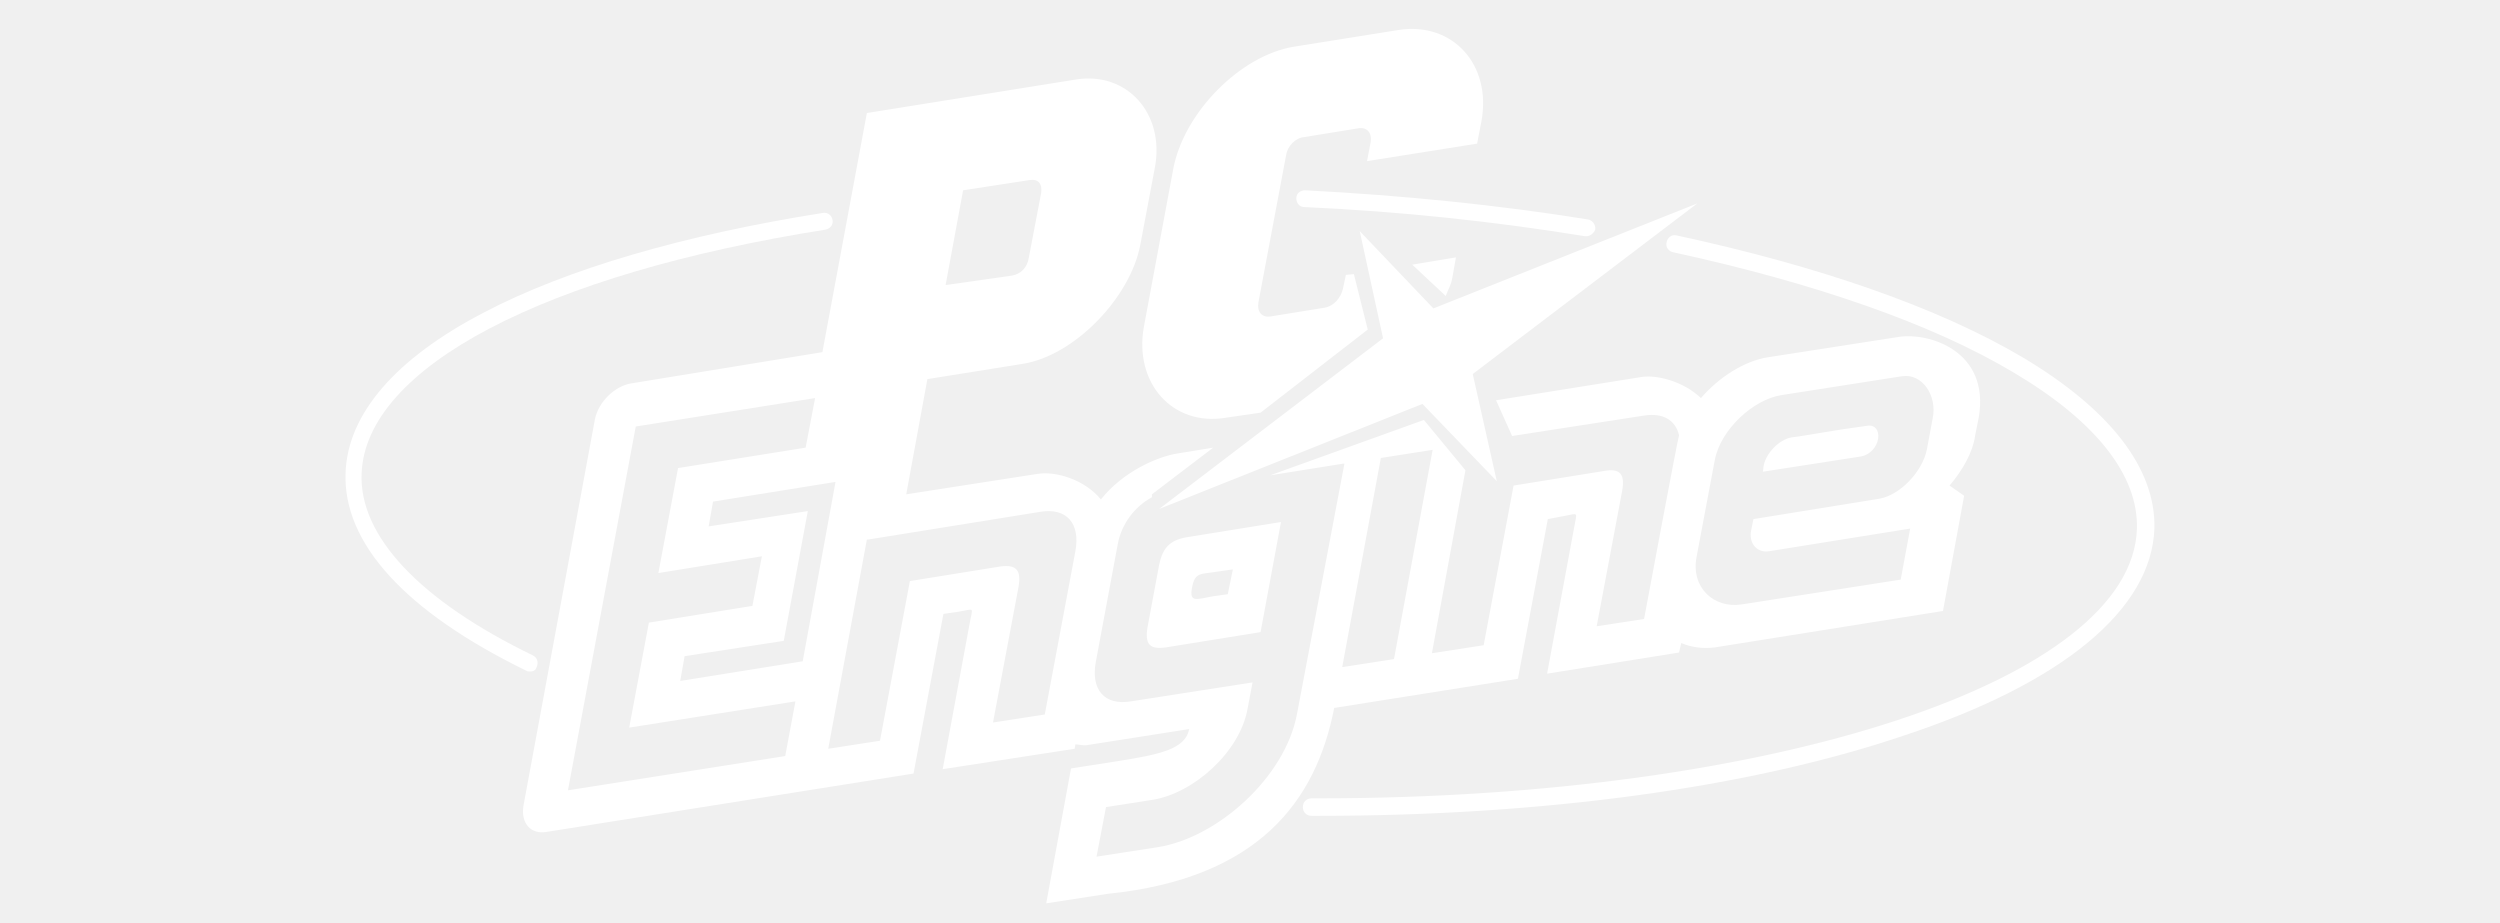
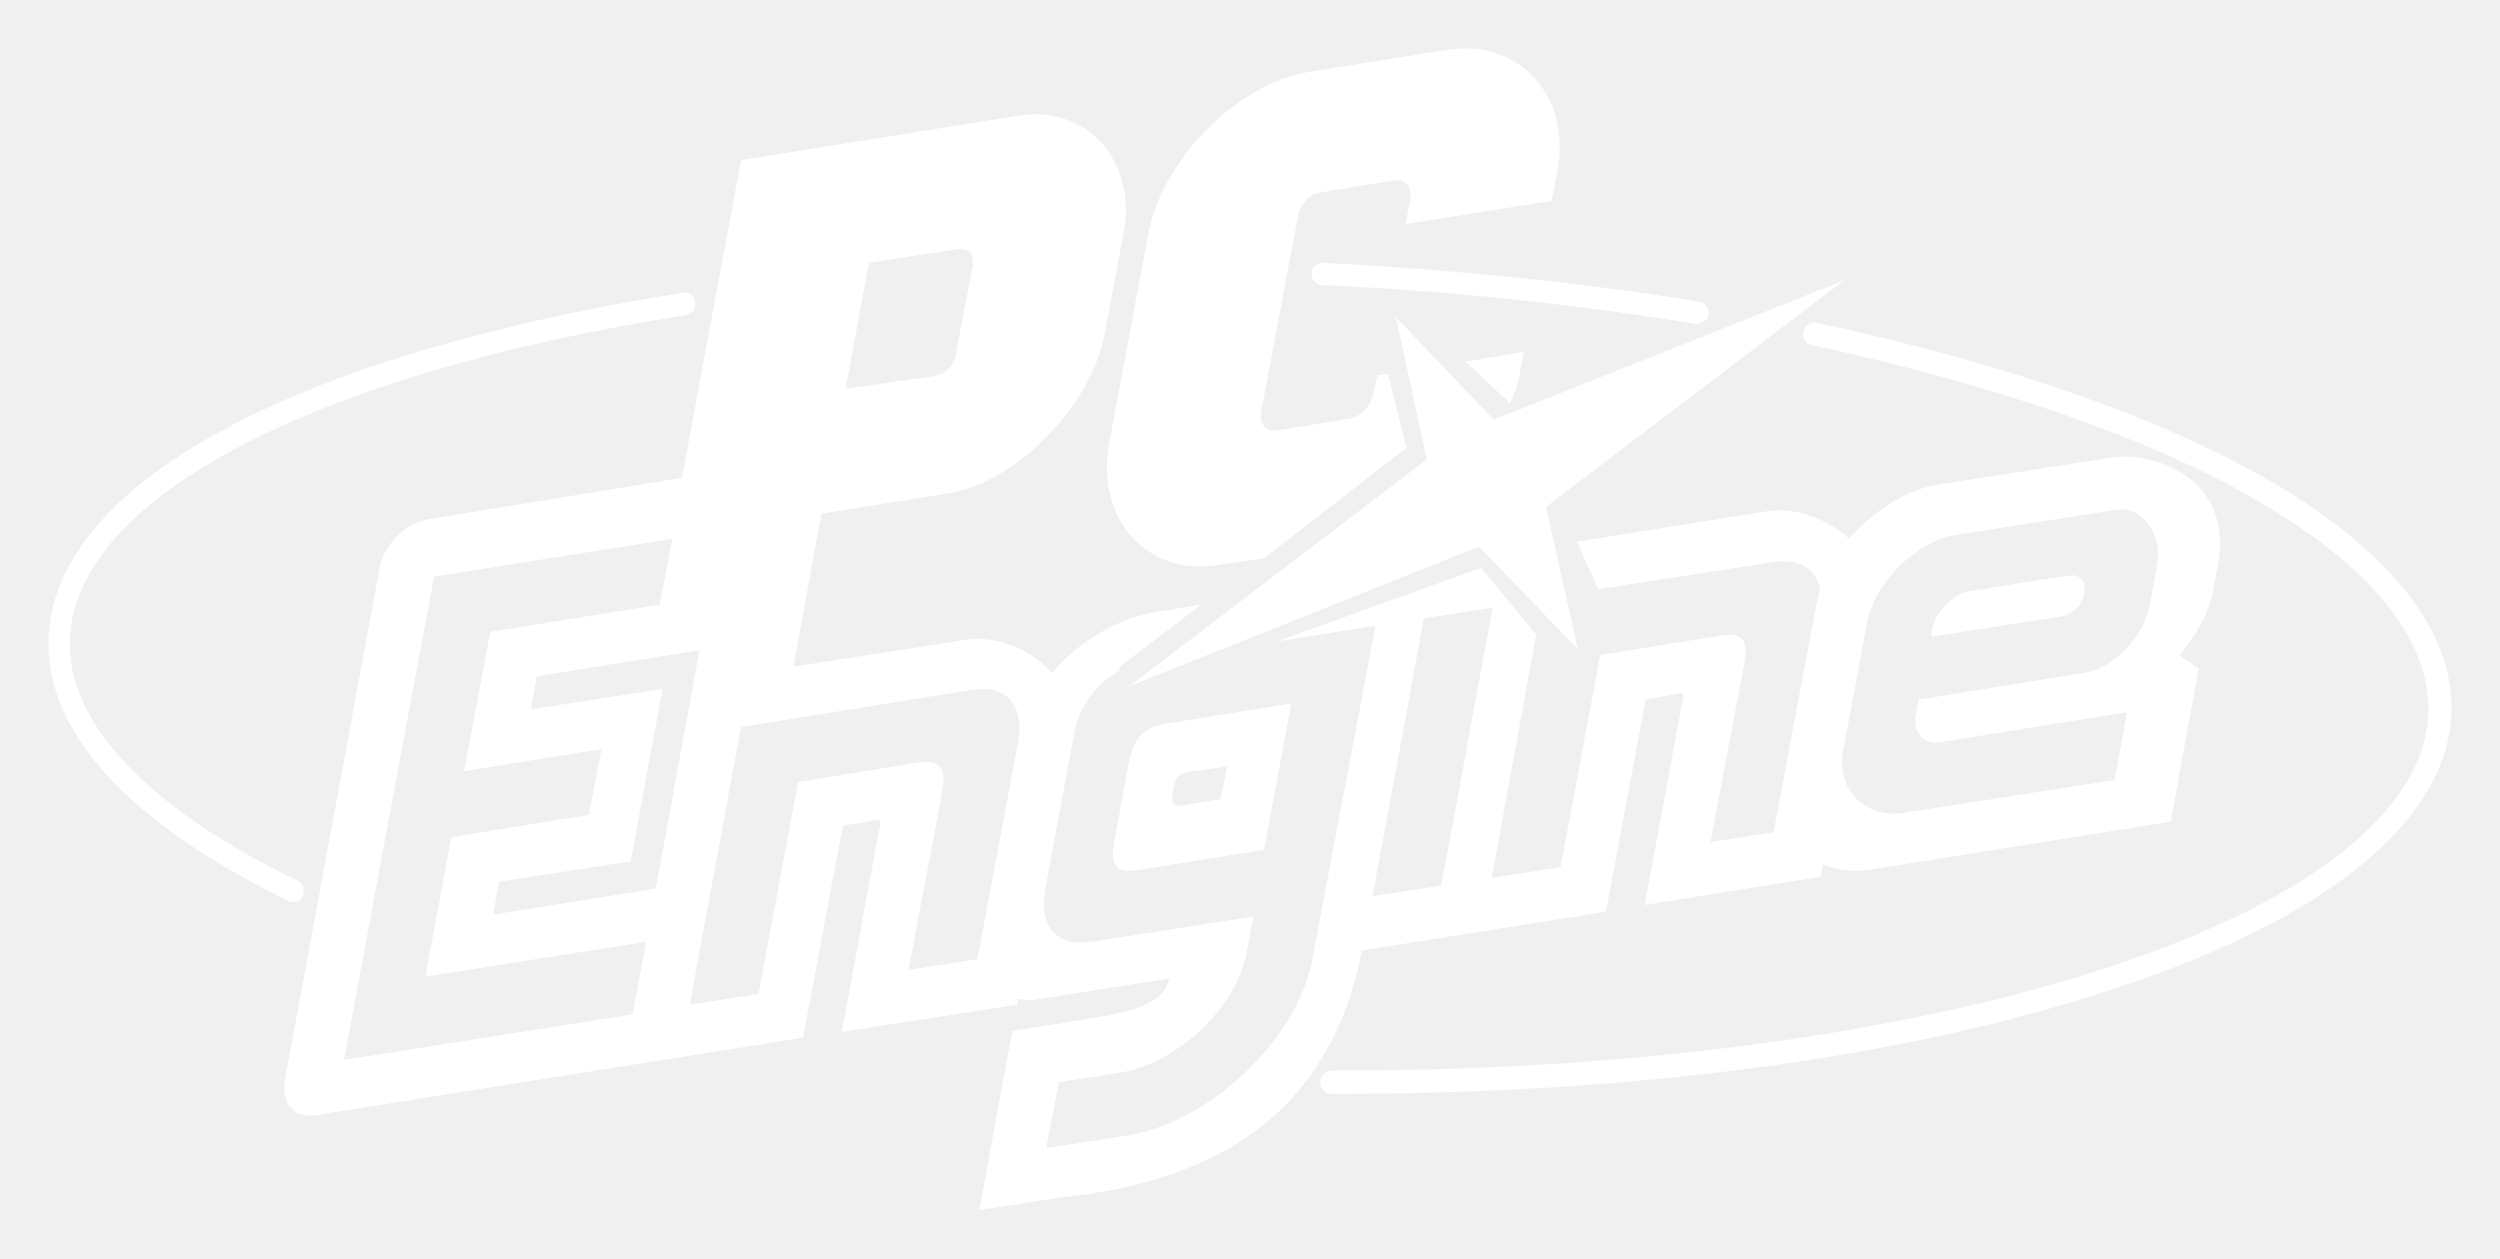
- <svg xmlns="http://www.w3.org/2000/svg" version="1.0" id="Capa_1" x="0px" y="0px" width="342.9px" height="126.5px" viewBox="0 0 342.9 126.5" enable-background="new 0 0 342.9 126.5" xml:space="preserve">
-   <g>
-     <g>
-       <path fill="#FFFFFF" d="M72.7,92.1c-0.2,0-0.4,0-0.5-0.1C55.6,83.9,47,74.5,47.4,64.8c0.3-8,6.8-15.6,18.9-21.9    c11.4-6,27.6-10.7,46.6-13.7c0.7-0.1,1.2,0.4,1.3,1c0.1,0.7-0.4,1.2-1,1.3c-38.6,6.1-63,18.9-63.6,33.4c-0.4,8.6,8,17.5,23.5,25    c0.6,0.3,0.8,1,0.5,1.6C73.5,91.9,73.2,92.1,72.7,92.1z" />
+ <svg xmlns="http://www.w3.org/2000/svg" xml:space="preserve" enable-background="new 0 0 342.9 126.5" viewBox="0 0 258.118 129.932" height="129.932" width="258.118" y="0px" x="0px" id="Capa_1" version="1.0">
+   <defs id="defs333" />
+   <g transform="translate(-42.38666,1.032282)" id="g328">
+     <g id="g306">
+       <path style="fill:#ffffff" id="path304" d="m 72.7,92.1 c -0.2,0 -0.4,0 -0.5,-0.1 C 55.6,83.9 47,74.5 47.4,64.8 c 0.3,-8 6.8,-15.6 18.9,-21.9 11.4,-6 27.6,-10.7 46.6,-13.7 0.7,-0.1 1.2,0.4 1.3,1 0.1,0.7 -0.4,1.2 -1,1.3 -38.6,6.1 -63,18.9 -63.6,33.4 -0.4,8.6 8,17.5 23.5,25 0.6,0.3 0.8,1 0.5,1.6 -0.1,0.4 -0.4,0.6 -0.9,0.6 z" />
    </g>
-     <g>
-       <path fill="#FFFFFF" d="M217.6,32.4c0,0-0.1,0-0.2,0c-12.3-2-25.2-3.4-38.5-4c-0.7,0-1.1-0.6-1.1-1.2c0-0.7,0.6-1.1,1.2-1.1    c13.4,0.7,26.4,2,38.8,4c0.6,0.1,1.1,0.7,1,1.4C218.6,32,218.1,32.4,217.6,32.4z" />
+     <g id="g310">
+       <path style="fill:#ffffff" id="path308" d="m 217.6,32.4 c 0,0 -0.1,0 -0.2,0 -12.3,-2 -25.2,-3.4 -38.5,-4 -0.7,0 -1.1,-0.6 -1.1,-1.2 0,-0.7 0.6,-1.1 1.2,-1.1 13.4,0.7 26.4,2 38.8,4 0.6,0.1 1.1,0.7 1,1.4 -0.2,0.5 -0.7,0.9 -1.2,0.9 z" />
    </g>
-     <g>
-       <path fill="#FFFFFF" d="M180.9,111.9c-0.3,0-0.7,0-1,0c-0.7,0-1.2-0.5-1.2-1.2s0.5-1.2,1.2-1.2l0,0c0.3,0,0.7,0,1,0    c62.4,0,111.6-16.2,112.2-37c0.2-7.3-5.6-14.7-16.9-21.4c-11.2-6.7-27.4-12.3-46.7-16.5c-0.6-0.1-1.1-0.7-0.9-1.4    c0.1-0.6,0.7-1.1,1.4-0.9c19.5,4.2,35.9,9.9,47.4,16.7c12.1,7.2,18.3,15.3,18.1,23.5c-0.4,11.1-12.6,21.2-34.4,28.4    C239.8,108.1,211.4,111.9,180.9,111.9z" />
+     <g id="g314">
+       <path style="fill:#ffffff" id="path312" d="m 180.9,111.9 c -0.3,0 -0.7,0 -1,0 -0.7,0 -1.2,-0.5 -1.2,-1.2 0,-0.7 0.5,-1.2 1.2,-1.2 v 0 c 0.3,0 0.7,0 1,0 62.4,0 111.6,-16.2 112.2,-37 0.2,-7.3 -5.6,-14.7 -16.9,-21.4 -11.2,-6.7 -27.4,-12.3 -46.7,-16.5 -0.6,-0.1 -1.1,-0.7 -0.9,-1.4 0.1,-0.6 0.7,-1.1 1.4,-0.9 19.5,4.2 35.9,9.9 47.4,16.7 12.1,7.2 18.3,15.3 18.1,23.5 -0.4,11.1 -12.6,21.2 -34.4,28.4 -21.3,7.2 -49.7,11 -80.2,11 z" />
    </g>
-     <polygon fill="#FFFFFF" points="202,51.3 232.8,27.9 196.6,42.3 186.5,31.7 189.7,46.4 159,69.8 195.1,55.4 205.3,66  " />
-     <g>
-       <path fill="#FFFFFF" d="M163.5,80.6c0.4-2.2,1.2-1.8,3.5-2.2l2.1-0.3l-0.7,3.4l-2.1,0.3C164.1,82.2,163.1,82.7,163.5,80.6z     M159,77.4l-1.6,8.6c-0.4,2.4,0.3,3.1,2.5,2.8l13-2.1l2.8-15.1l-13,2.1C160.5,74.1,159.5,75.1,159,77.4z M241.9,63.9l-0.1,0.8    l13.5-2.1c1.1-0.2,2.1-1.2,2.3-2.4c0.2-1.2-0.5-2-1.5-1.8l-3.5,0.5l-5.5,0.9l-1.4,0.2C244,60.3,242.2,62.2,241.9,63.9z     M147.4,102.7l0.1-0.6c0.5,0,1.1,0.2,1.6,0.1l14-2.2c-0.5,2.8-4.2,3.5-9.8,4.4l-6.4,1l-3.4,18.5l8.4-1.3    c20.7-2.1,28.6-12.7,31.1-25.5l25.2-4l4.1-21.9l2.1-0.4c2.2-0.4,1.9-0.7,1.5,1.6l-3.7,20l18.1-2.9l0.3-1.3c1.4,0.6,3,0.8,4.6,0.6    l31.3-5l2.9-15.8l-2-1.4c1.8-2.1,3.2-4.6,3.5-6.8l0.5-2.5c1.6-9.3-7-11.7-10.9-11.1l-18,2.8c-3.2,0.5-6.7,2.7-9.2,5.6    c-2.4-2.3-6-3.2-8.1-2.9l-20,3.2l2.2,4.9l18.1-2.8c2.6-0.4,4.3,0.6,4.8,2.7c-0.2,0.5-4.8,25.2-4.8,25.2l-6.5,1l3.5-18.6    c0.4-2.3-0.3-3.1-2.5-2.7l-12.4,2l-4.1,21.9l-7.1,1.1l4.6-25.1l-5.7-6.9l-21.1,7.6l10-1.6h0.2l-6.5,34.3    c-1.6,8.7-10.9,17-19.1,18.3l-8.4,1.3l1.3-6.8l6.4-1c5.6-0.9,11.9-6.5,13-12.4l0.7-3.7l-16.7,2.6c-3.6,0.6-5.5-1.6-4.8-5.4l3-16.1    c0.5-2.8,2.3-5.2,4.7-6.5v-0.4l8.4-6.4l-4.9,0.8c-2.6,0.4-7.4,2.4-10.5,6.3c-2.3-2.8-6.3-3.9-8.7-3.5l-18,2.8l2.9-15.8l13.1-2.1    c7-1.1,14.7-9,16.1-16.3l2-10.6c1.4-7.4-3.8-13.2-10.8-12.1l-28.7,4.6l-6.1,32.8l-26.3,4.3c-2.2,0.4-4.4,2.5-4.9,4.9l-9.8,53    c-0.4,2.4,1,4,3.2,3.6l50.3-8l4.1-21.9l2.1-0.3c2.3-0.4,1.9-0.7,1.5,1.6l-3.7,20L147.4,102.7z M110.1,90.7l-16.8,2.7l0.6-3.4    l13.6-2.1l3.3-17.8l-13.6,2.1l0.6-3.4l16.8-2.7L110.1,90.7z M109.1,96.2l-1.4,7.5l-29.8,4.7l9.3-49.9l24.6-3.9l-1.3,6.8L93,64.2    l-2.7,14.4l14.2-2.3l-1.3,6.8L89,85.4l-2.7,14.4L109.1,96.2z M143.3,98l-7.1,1.1l3.5-18.6c0.4-2.3-0.3-3.1-2.5-2.8l-12.4,2    l-4.1,21.9l-7.1,1.1l5.3-28.7h0.2l23.6-3.8c3.6-0.6,5.5,1.6,4.8,5.4L143.3,98z M189.5,62.8l7-1.1l-5.3,28.7l-7.1,1.1l5.3-28.7    H189.5z M232.7,76.4l2.5-13.3c0.8-4.2,5.3-8.3,9.1-8.9l16.6-2.6c2.8-0.4,4.8,2.7,4.2,5.7l-0.8,4.3c-0.6,3.1-3.7,6.3-6.5,6.8    l-17.3,2.8l-0.3,1.5c-0.4,1.8,0.8,3.2,2.5,2.9l19.3-3.1l-1.3,7l-21.8,3.4C235.1,83.5,231.9,80.6,232.7,76.4z M129.7,39.1l2.4-13    l9.1-1.4c1.2-0.2,1.8,0.5,1.6,1.8l-1.7,8.9c-0.2,1.3-1.1,2.2-2.3,2.4L129.7,39.1z" />
-       <g>
-         <path fill="#FFFFFF" d="M187.6,45.2l-1.9-7.6l-1.1,0.1l-0.4,1.9c-0.3,1.3-1.3,2.4-2.5,2.6l-7.4,1.2c-1.2,0.2-1.9-0.6-1.7-1.9     l3.8-20.2c0.2-1.3,1.3-2.4,2.5-2.5l7.4-1.2c1.2-0.2,1.9,0.6,1.7,1.9l-0.5,2.6l15.1-2.4l0.6-3.1c1.4-7.7-3.9-13.6-11.3-12.5     l-14.4,2.3c-7.4,1.2-15.2,9.1-16.6,16.9l-4,21.5c-1.4,7.7,3.9,13.7,11.2,12.5l4.8-0.7L187.6,45.2z" />
-         <path fill="#FFFFFF" d="M198.3,40.6c0.4-1.1,0.7-1.4,0.9-2.5l0.5-2.8l-6,1L198.3,40.6z" />
+     <polygon style="fill:#ffffff" id="polygon316" points="202,51.3 232.8,27.9 196.6,42.3 186.5,31.7 189.7,46.4 159,69.8 195.1,55.4 205.3,66 " />
+     <g id="g326">
+       <path style="fill:#ffffff" id="path318" d="m 163.5,80.6 c 0.4,-2.2 1.2,-1.8 3.5,-2.2 l 2.1,-0.3 -0.7,3.4 -2.1,0.3 c -2.2,0.4 -3.2,0.9 -2.8,-1.2 z M 159,77.4 157.4,86 c -0.4,2.4 0.3,3.1 2.5,2.8 l 13,-2.1 2.8,-15.1 -13,2.1 c -2.2,0.4 -3.2,1.4 -3.7,3.7 z m 82.9,-13.5 -0.1,0.8 13.5,-2.1 c 1.1,-0.2 2.1,-1.2 2.3,-2.4 0.2,-1.2 -0.5,-2 -1.5,-1.8 l -3.5,0.5 -5.5,0.9 -1.4,0.2 c -1.7,0.3 -3.5,2.2 -3.8,3.9 z m -94.5,38.8 0.1,-0.6 c 0.5,0 1.1,0.2 1.6,0.1 l 14,-2.2 c -0.5,2.8 -4.2,3.5 -9.8,4.4 l -6.4,1 -3.4,18.5 8.4,-1.3 c 20.7,-2.1 28.6,-12.7 31.1,-25.5 l 25.2,-4 4.1,-21.9 2.1,-0.4 c 2.2,-0.4 1.9,-0.7 1.5,1.6 l -3.7,20 18.1,-2.9 0.3,-1.3 c 1.4,0.6 3,0.8 4.6,0.6 l 31.3,-5 2.9,-15.8 -2,-1.4 c 1.8,-2.1 3.2,-4.6 3.5,-6.8 l 0.5,-2.5 C 273,48 264.4,45.6 260.5,46.2 l -18,2.8 c -3.2,0.5 -6.7,2.7 -9.2,5.6 -2.4,-2.3 -6,-3.2 -8.1,-2.9 l -20,3.2 2.2,4.9 18.1,-2.8 c 2.6,-0.4 4.3,0.6 4.8,2.7 -0.2,0.5 -4.8,25.2 -4.8,25.2 l -6.5,1 3.5,-18.6 c 0.4,-2.3 -0.3,-3.1 -2.5,-2.7 l -12.4,2 -4.1,21.9 -7.1,1.1 4.6,-25.1 -5.7,-6.9 -21.1,7.6 10,-1.6 h 0.2 l -6.5,34.3 c -1.6,8.7 -10.9,17 -19.1,18.3 l -8.4,1.3 1.3,-6.8 6.4,-1 c 5.6,-0.9 11.9,-6.5 13,-12.4 l 0.7,-3.7 -16.7,2.6 c -3.6,0.6 -5.5,-1.6 -4.8,-5.4 l 3,-16.1 c 0.5,-2.8 2.3,-5.2 4.7,-6.5 v -0.4 l 8.4,-6.4 -4.9,0.8 c -2.6,0.4 -7.4,2.4 -10.5,6.3 -2.3,-2.8 -6.3,-3.9 -8.7,-3.5 l -18,2.8 2.9,-15.8 13.1,-2.1 c 7,-1.1 14.7,-9 16.1,-16.3 l 2,-10.6 c 1.4,-7.4 -3.8,-13.2 -10.8,-12.1 l -28.7,4.6 -6.1,32.8 -26.3,4.3 c -2.2,0.4 -4.4,2.5 -4.9,4.9 l -9.8,53 c -0.4,2.4 1,4 3.2,3.6 l 50.3,-8 4.1,-21.9 2.1,-0.3 c 2.3,-0.4 1.9,-0.7 1.5,1.6 l -3.7,20 z m -37.3,-12 -16.8,2.7 0.6,-3.4 13.6,-2.1 3.3,-17.8 -13.6,2.1 0.6,-3.4 16.8,-2.7 z m -1,5.5 -1.4,7.5 -29.8,4.7 9.3,-49.9 24.6,-3.9 -1.3,6.8 -17.5,2.8 -2.7,14.4 14.2,-2.3 -1.3,6.8 -14.2,2.3 -2.7,14.4 z m 34.2,1.8 -7.1,1.1 3.5,-18.6 c 0.4,-2.3 -0.3,-3.1 -2.5,-2.8 l -12.4,2 -4.1,21.9 -7.1,1.1 5.3,-28.7 h 0.2 l 23.6,-3.8 c 3.6,-0.6 5.5,1.6 4.8,5.4 z m 46.2,-35.2 7,-1.1 -5.3,28.7 -7.1,1.1 5.3,-28.7 z m 43.2,13.6 2.5,-13.3 c 0.8,-4.2 5.3,-8.3 9.1,-8.9 l 16.6,-2.6 c 2.8,-0.4 4.8,2.7 4.2,5.7 l -0.8,4.3 c -0.6,3.1 -3.7,6.3 -6.5,6.8 l -17.3,2.8 -0.3,1.5 c -0.4,1.8 0.8,3.2 2.5,2.9 l 19.3,-3.1 -1.3,7 -21.8,3.4 c -3.8,0.6 -7,-2.3 -6.2,-6.5 z m -103,-37.3 2.4,-13 9.1,-1.4 c 1.2,-0.2 1.8,0.5 1.6,1.8 l -1.7,8.9 c -0.2,1.3 -1.1,2.2 -2.3,2.4 z" />
+       <g id="g324">
+         <path style="fill:#ffffff" id="path320" d="m 187.6,45.2 -1.9,-7.6 -1.1,0.1 -0.4,1.9 c -0.3,1.3 -1.3,2.4 -2.5,2.6 l -7.4,1.2 c -1.2,0.2 -1.9,-0.6 -1.7,-1.9 l 3.8,-20.2 c 0.2,-1.3 1.3,-2.4 2.5,-2.5 l 7.4,-1.2 c 1.2,-0.2 1.9,0.6 1.7,1.9 l -0.5,2.6 15.1,-2.4 0.6,-3.1 C 204.6,8.9 199.3,3 191.9,4.1 l -14.4,2.3 c -7.4,1.2 -15.2,9.1 -16.6,16.9 l -4,21.5 c -1.4,7.7 3.9,13.7 11.2,12.5 l 4.8,-0.7 z" />
+         <path style="fill:#ffffff" id="path322" d="m 198.3,40.6 c 0.4,-1.1 0.7,-1.4 0.9,-2.5 l 0.5,-2.8 -6,1 z" />
      </g>
    </g>
  </g>
</svg>
